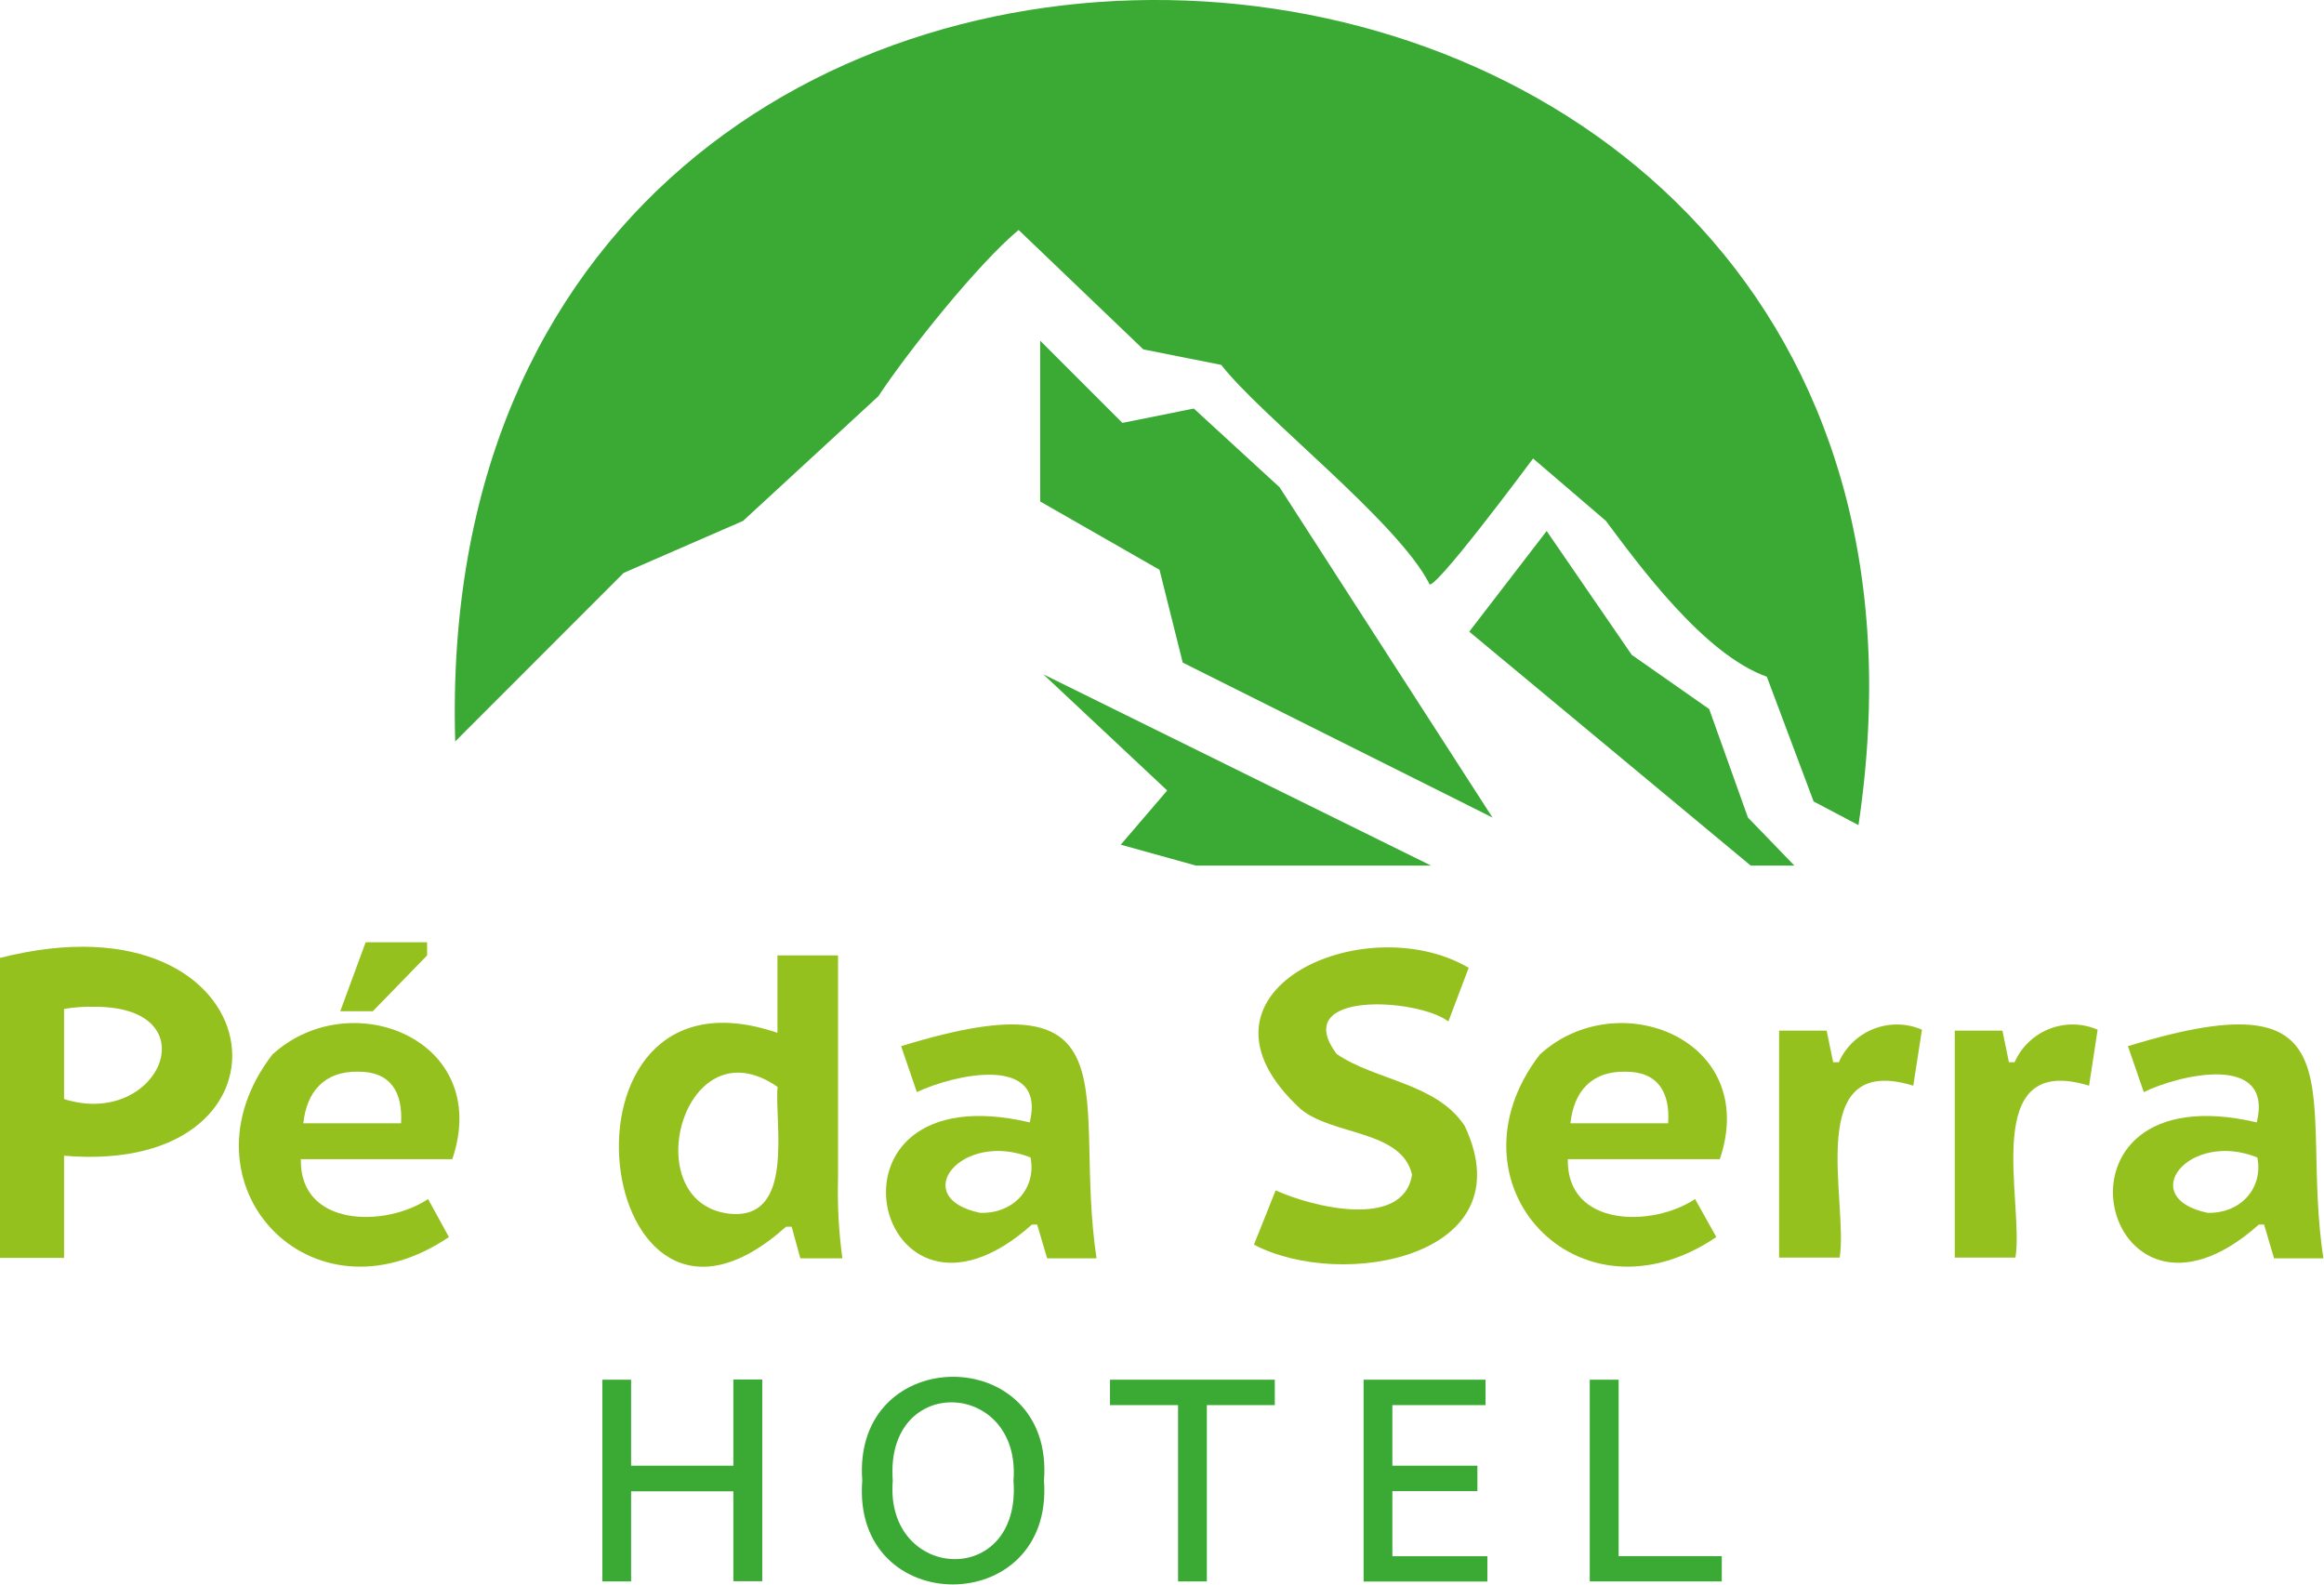
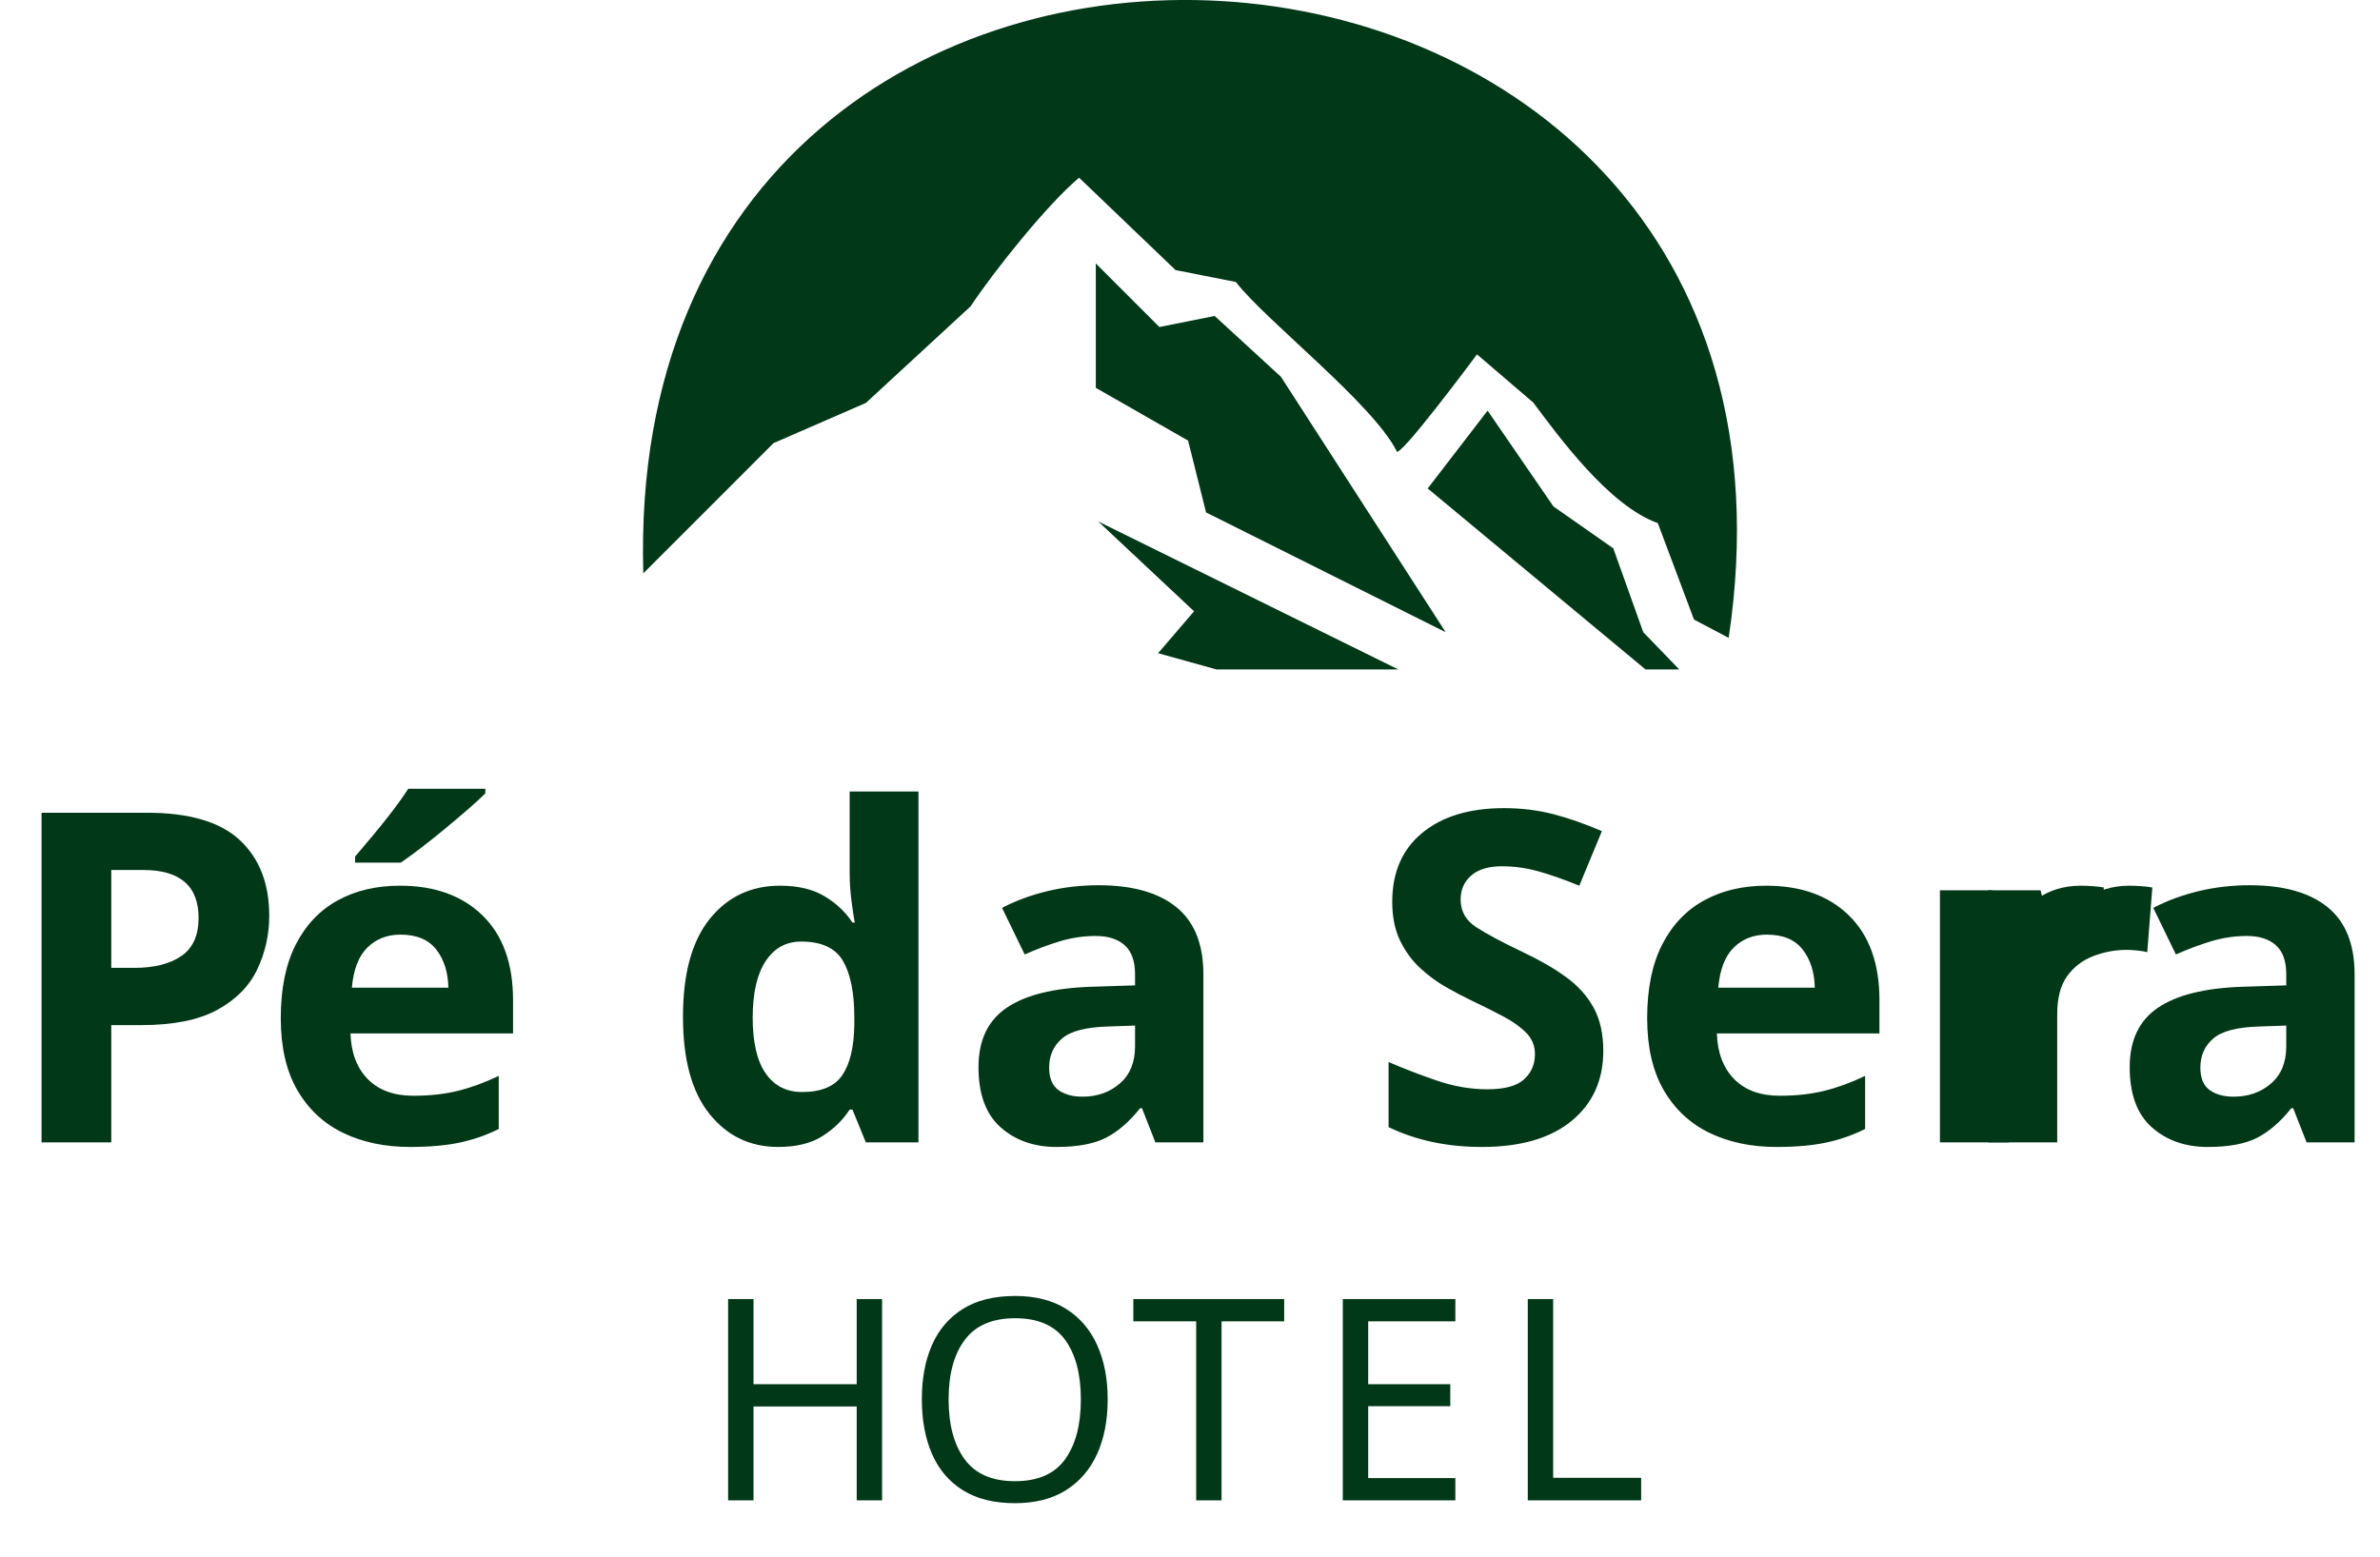
- <svg xmlns="http://www.w3.org/2000/svg" viewBox="0 0 214.06 145.94">
+ <svg xmlns="http://www.w3.org/2000/svg" viewBox="0 0 800 523.43">
  <defs>
-     <style>.cls-1{fill:#95c11f;}.cls-2{fill:#3aaa35;}</style>
+     <style>.cls-1,.cls-2,.cls-6{fill:#013818;}.cls-2{font-size:155.22px;font-family:Causten-SemiBold, Causten;font-weight:600;letter-spacing:-0.03em;}.cls-3{letter-spacing:0.01em;}.cls-4{letter-spacing:-0.01em;}.cls-5{letter-spacing:0.01em;}.cls-6{font-size:94.78px;font-family:Causten-Light, Causten;font-weight:300;letter-spacing:0.1em;}.cls-7{letter-spacing:0.05em;}.cls-8{letter-spacing:0.1em;}</style>
  </defs>
  <g id="Layer_2" data-name="Layer 2">
-     <g id="Capa_1" data-name="Capa 1">
-       <path class="cls-1" d="M0,88.23c25.64-6.52,29,20.19,5.9,18.22v9.41H0Zm8.77,4.5a14.71,14.71,0,0,0-2.87.2v8.3C14.65,104,19.48,92.75,8.77,92.73Z" />
-       <path class="cls-1" d="M41.35,113.94c-12.77,8.65-25.32-5-16.27-16.8,7.17-6.58,20.32-1.41,16.58,9.63H27.71c-.12,6.3,7.82,6.28,11.72,3.67ZM33,98.71c-3.16-.06-4.75,1.87-5.06,4.75h9C37.11,100.63,36,98.69,33,98.71Zm.68-11.92h5.66V88l-5,5.14h-3Z" />
-       <path class="cls-1" d="M77.19,108.52a45.32,45.32,0,0,0,.4,7.38H73.72l-.8-2.91H72.4c-17.76,15.92-22.82-25.37-.79-17.86V88h5.58Zm-10,3.27c6.08.63,4.14-8.29,4.43-11.68C62.94,94.07,58.49,110.79,67.18,111.79Z" />
-       <path class="cls-1" d="M83,96.36c22-6.78,15.76,4.62,18,19.54H96.45l-.92-3.11h-.48c-14.47,12.93-21-14.28-.2-9.41C96.4,97,87.79,99,84.45,100.59Zm7.3,15.35c3.08.09,5.18-2.28,4.62-5.1C88.54,104.08,83.59,110.31,90.27,111.71Z" />
-       <path class="cls-1" d="M130.06,108.2c-.95-4.14-7.34-3.59-10.27-6.06-11.67-10.74,5.81-18.66,15.49-13l-1.87,4.94c-2.86-2.16-14.68-2.86-10.29,3,3.58,2.46,9.2,2.66,11.8,6.64,5.65,12.05-11.3,15.19-19.42,10.92l2-5C120.8,111.15,129.25,113.29,130.06,108.2Z" />
-       <path class="cls-1" d="M158.09,113.94c-12.77,8.65-25.32-5-16.27-16.8,7.17-6.58,20.32-1.41,16.59,9.63h-14c-.12,6.3,7.82,6.28,11.72,3.67Zm-8.38-15.23c-3.16-.06-4.75,1.87-5.06,4.75h9C153.85,100.63,152.71,98.69,149.71,98.71Z" />
-       <path class="cls-1" d="M176.23,100c-10.2-3.14-5.95,10.73-6.78,15.83h-5.58V94.93h4.38l.6,2.91h.52a5.85,5.85,0,0,1,7.66-3Z" />
-       <path class="cls-1" d="M192.42,100c-10.2-3.14-5.95,10.73-6.78,15.83h-5.59V94.93h4.39l.6,2.91h.52a5.84,5.84,0,0,1,7.65-3Z" />
-       <path class="cls-1" d="M196,96.36c22-6.78,15.76,4.61,18,19.54h-4.54l-.92-3.11h-.48c-14.46,12.93-21-14.28-.19-9.41,1.55-6.42-7.07-4.42-10.41-2.79Zm7.3,15.35c3.09.09,5.18-2.28,4.62-5.1C201.61,104.08,196.67,110.31,203.34,111.71Z" />
-       <path class="cls-2" d="M57.44,52.77l11-4.79L80.9,36.5C83.65,32.35,90,24.38,93.82,21.18l11.49,11,7.18,1.43c3.56,4.62,16.19,14.39,19.14,20.11,0,1.43,9.58-11.49,9.58-11.49l6.7,5.74c3,4,9,12.29,14.83,14.36l4.31,11.49L171.18,76C185.48-19.52,39.09-28.23,41.93,68.29Z" />
-       <polygon class="cls-2" points="107.51 72.81 103.23 77.8 110.17 79.73 131.82 79.73 96.1 62.11 107.51 72.81" />
-       <polygon class="cls-2" points="108.94 61.03 137.47 75.3 117.86 44.88 109.96 37.63 103.38 38.95 95.81 31.38 95.81 46.19 106.8 52.48 108.94 61.03" />
-       <polygon class="cls-2" points="161 75.3 157.43 65.31 150.3 60.32 142.46 48.91 135.33 58.18 161.26 79.73 165.28 79.73 161 75.3" />
-       <path class="cls-2" d="M67.55,137.36H58.13v8.3H55.48V127.08h2.65V135h9.42v-7.94h2.66v18.58H67.55Z" />
-       <path class="cls-2" d="M79.42,136.37c-.94-12.76,17.72-12.73,16.74,0C97.09,149.12,78.43,149.13,79.42,136.37Zm2.81,0c-.76,9.29,11.88,10,11.12,0C94.08,127.09,81.49,126.44,82.23,136.37Z" />
-       <path class="cls-2" d="M117.42,129.42h-6.26v16.24h-2.65V129.42h-6.27v-2.34h15.18Z" />
-       <path class="cls-2" d="M125.6,127.08h11.23v2.34h-8.58V135h7.83v2.34h-7.83v6H137v2.33H125.6Z" />
-       <path class="cls-2" d="M158.59,145.66H146.43V127.08h2.66v16.25h9.5Z" />
+     <g id="Layer_1-2" data-name="Layer 1">
+       <path class="cls-1" d="M260,149l31.05-13.52L326.25,103c7.76-11.71,25.69-34.21,36.47-43.25l32.43,31.06,20.27,4c10.05,13,45.71,40.62,54,56.77,0,4,27.05-32.43,27.05-32.43l18.91,16.2c8.47,11.29,25.41,34.69,41.87,40.54l12.16,32.43,11.66,6.16C621.47-55.1,208.22-79.69,216.24,192.78Z" />
+       <polygon class="cls-1" points="401.37 205.54 389.28 219.63 408.87 225.08 469.99 225.08 369.16 175.34 401.37 205.54" />
+       <polygon class="cls-1" points="405.4 172.29 485.94 212.57 430.58 126.7 408.28 106.23 389.71 109.96 368.34 88.59 368.34 130.4 399.36 148.15 405.4 172.29" />
+       <polygon class="cls-1" points="552.36 212.57 542.28 184.37 522.16 170.28 500.03 138.07 479.9 164.24 553.1 225.08 564.45 225.08 552.36 212.57" />
+       <text class="cls-2" transform="translate(0 384.1)">P<tspan class="cls-3" x="87.39" y="0">é da Ser</tspan>
+         <tspan class="cls-4" x="656.27" y="0">r</tspan>
+         <tspan class="cls-5" x="709.35" y="0">a</tspan>
+       </text>
+       <text class="cls-6" transform="translate(235.56 504.47)">H<tspan class="cls-7" x="68.52" y="0">O</tspan>
+         <tspan class="cls-8" x="144.44" y="0">TEL</tspan>
+       </text>
    </g>
  </g>
</svg>
